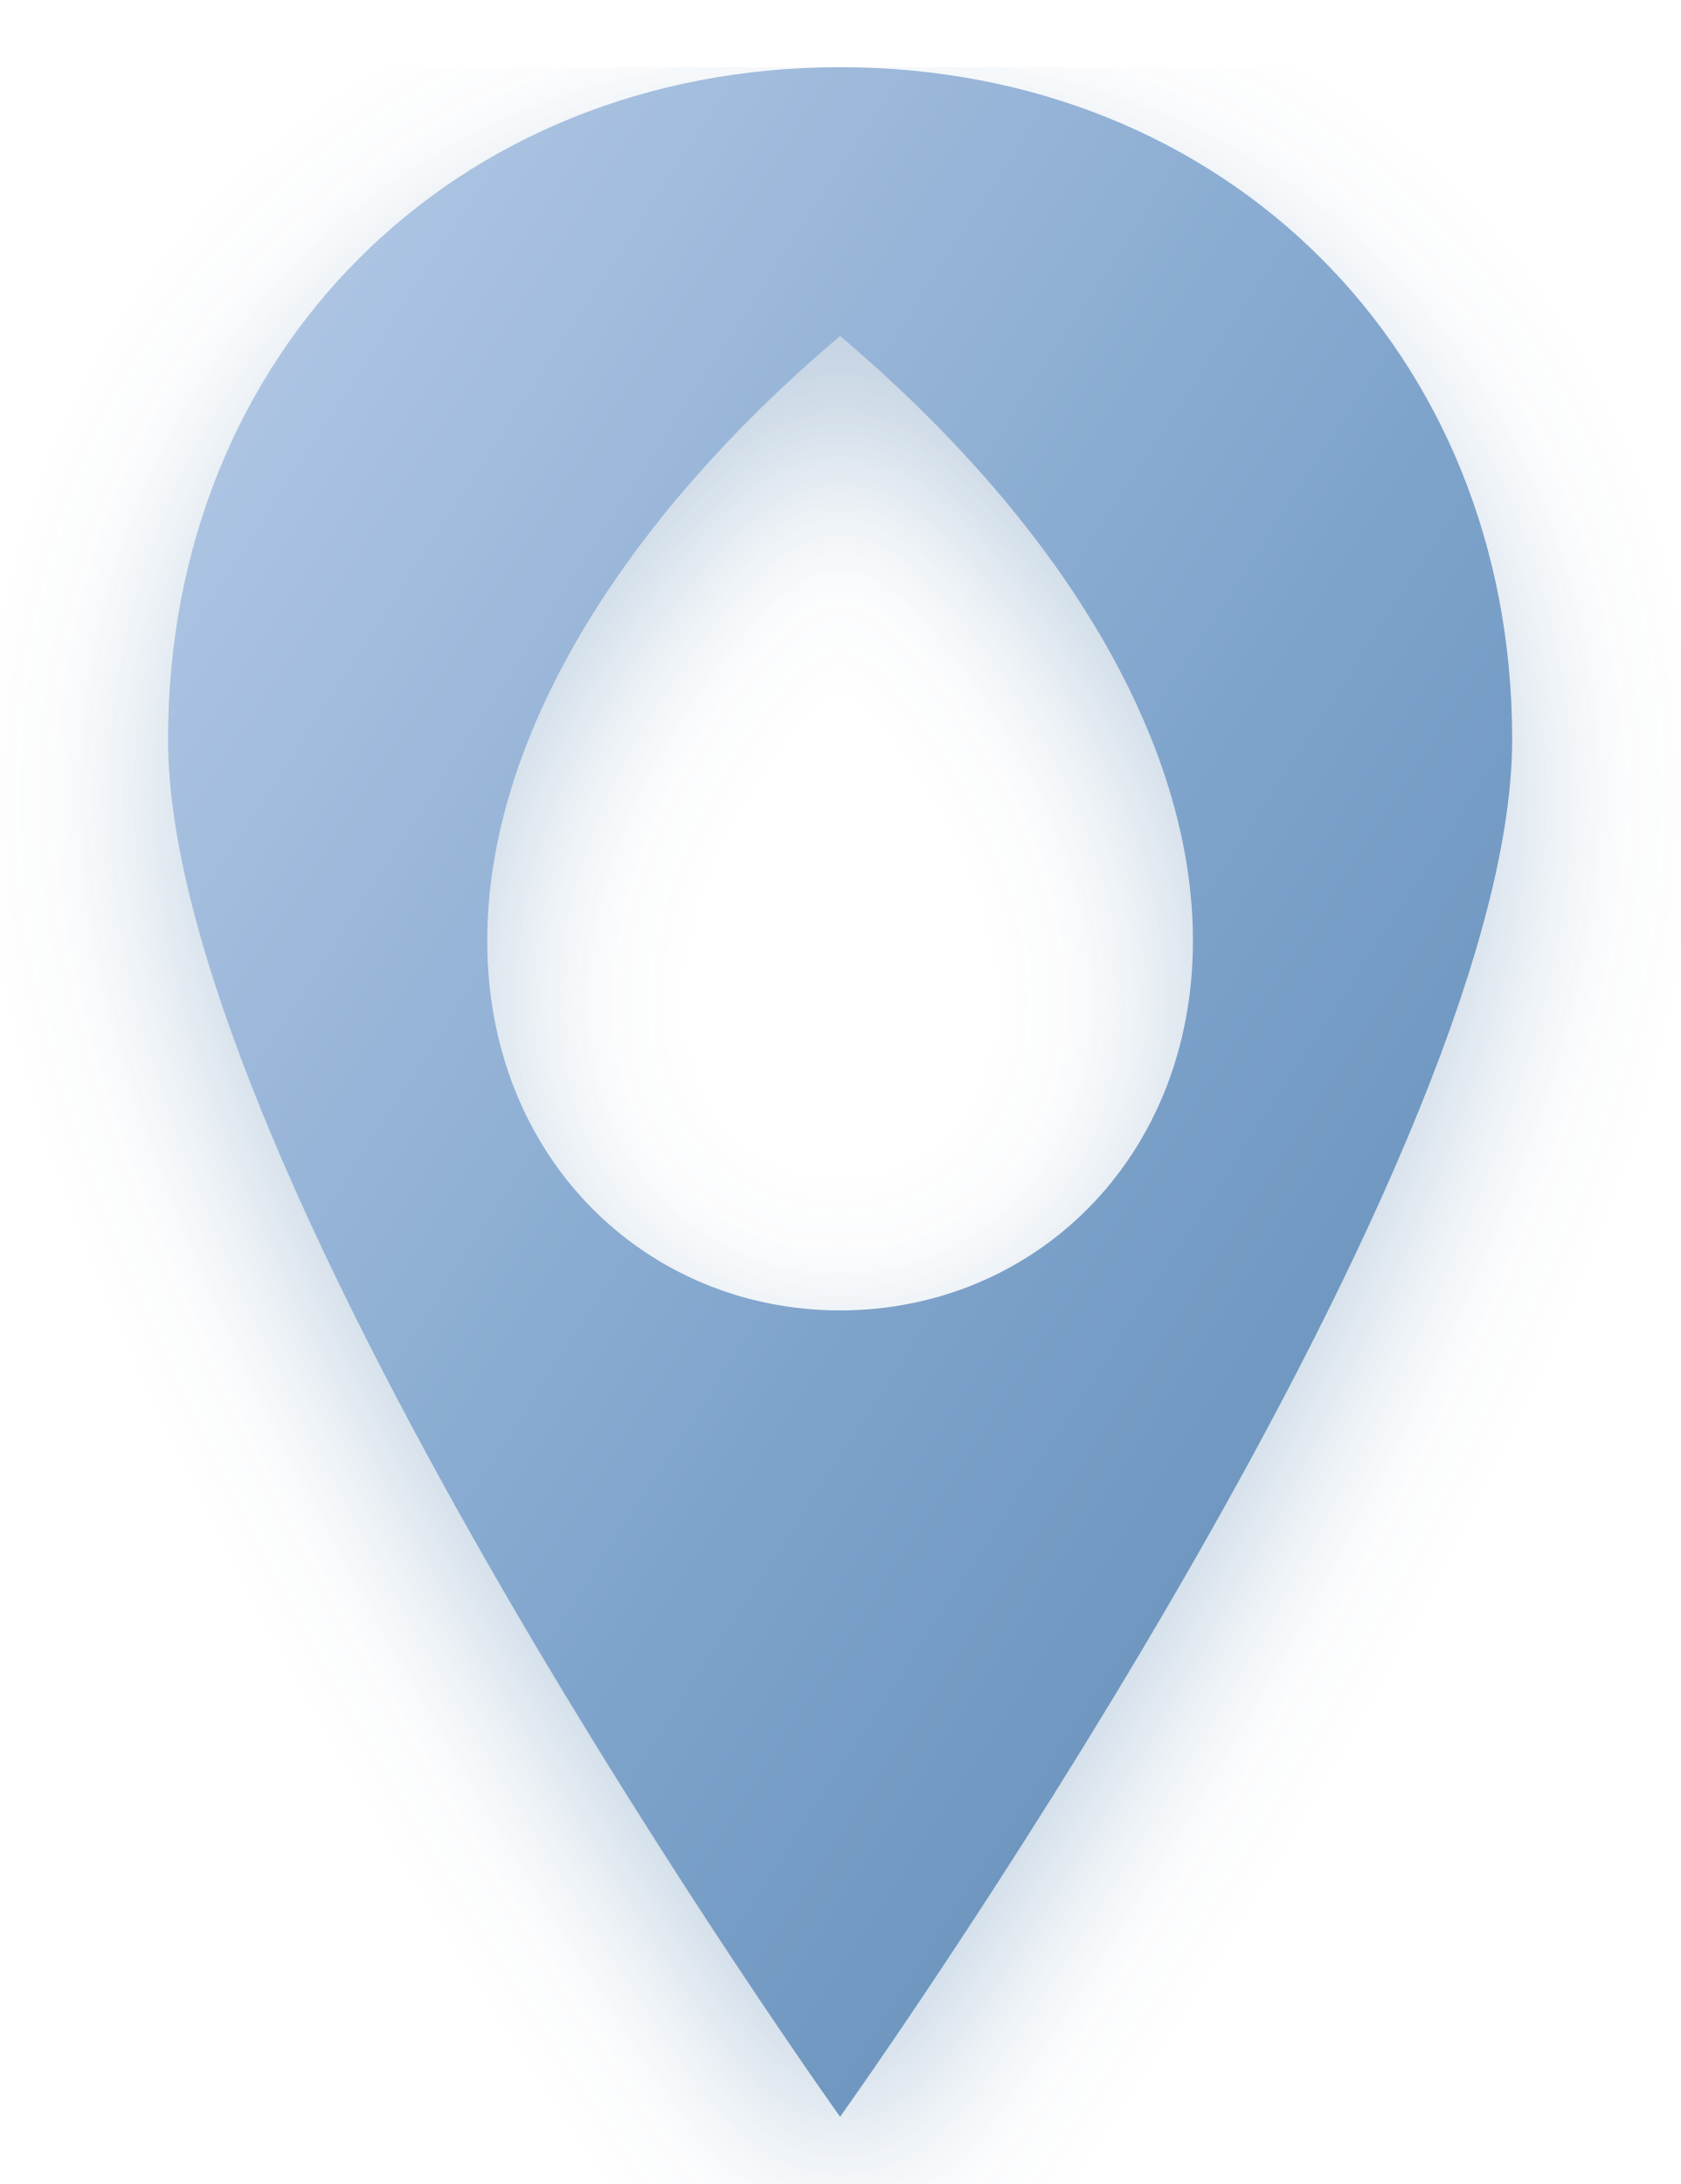
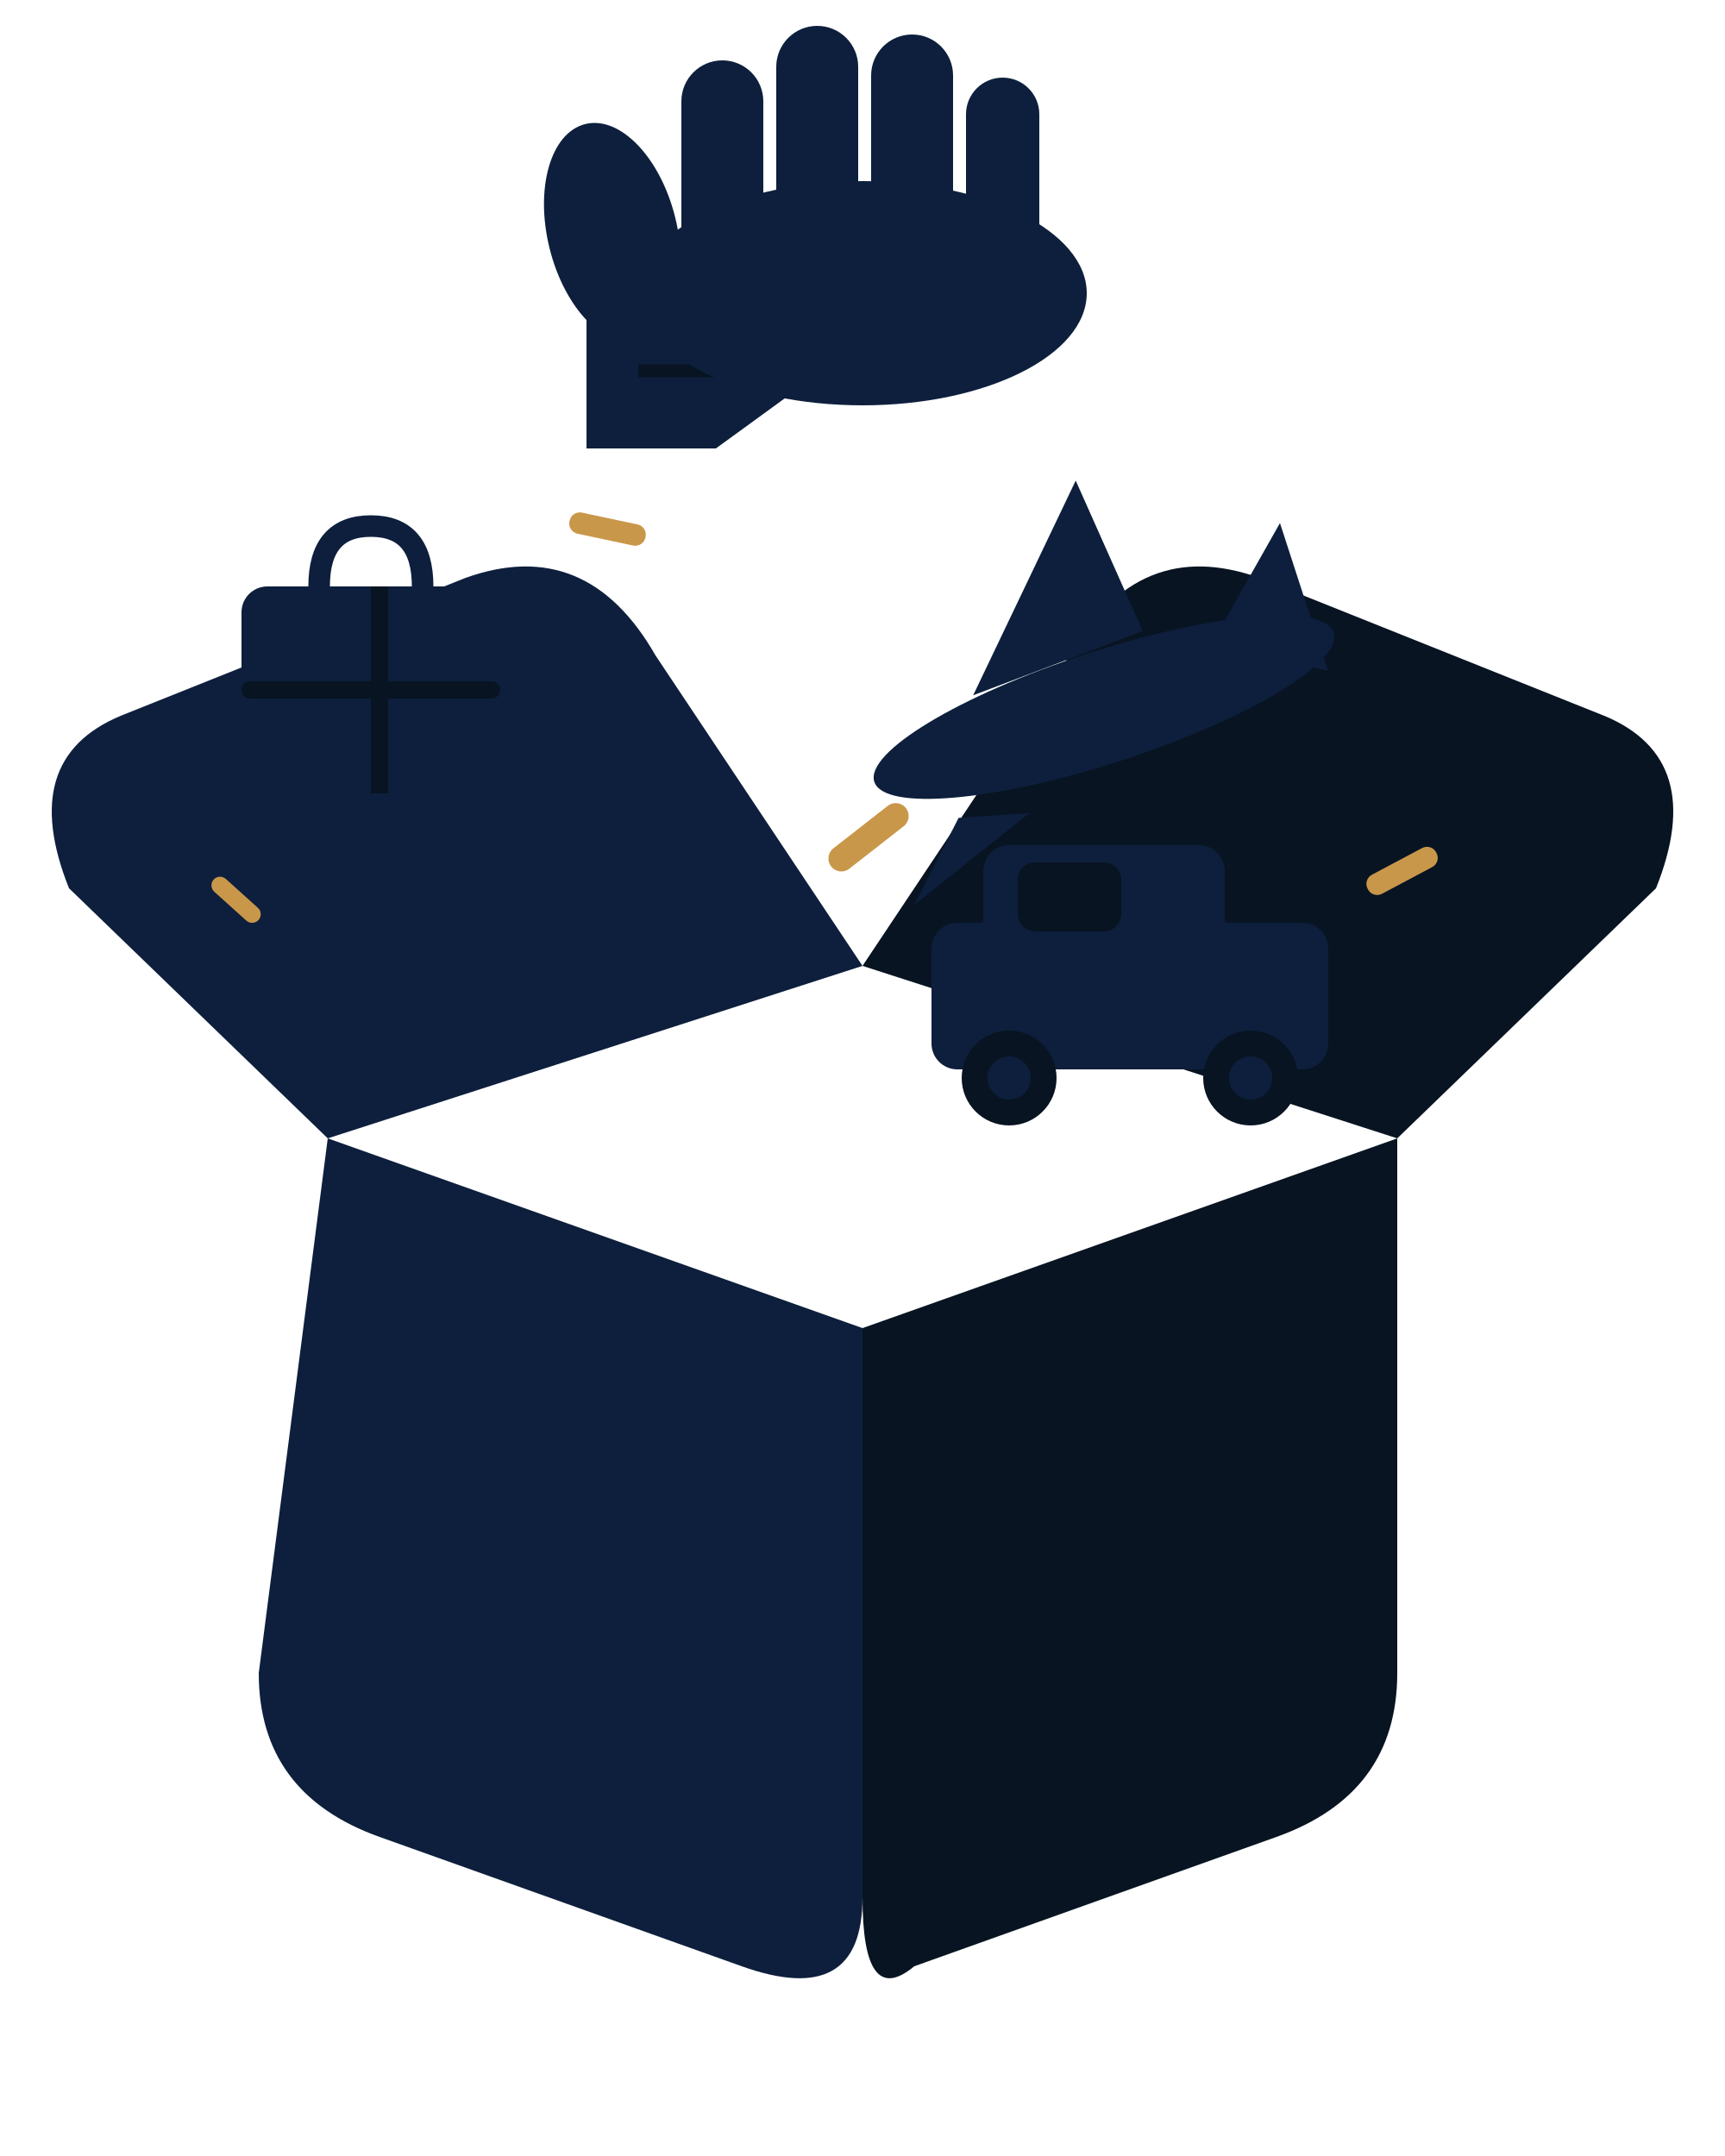
- <svg xmlns="http://www.w3.org/2000/svg" viewBox="0 0 100 130" fill="none">
-   <defs>
-     <linearGradient id="pinGrad" x1="0" y1="0" x2="1" y2="1">
-       <stop offset="0%" stop-color="#b8cce8" />
-       <stop offset="55%" stop-color="#7fa4cc" />
-       <stop offset="100%" stop-color="#5a87b0" />
-     </linearGradient>
-     <filter id="drop-shadow" x="-25%" y="-10%" width="150%" height="150%">
-       <feDropShadow dx="0" dy="4" stdDeviation="5" flood-color="rgba(90,135,176,0.38)" />
-     </filter>
-   </defs>
-   <path fill-rule="evenodd" clip-rule="evenodd" d="       M 50 4       C 27 4 10 21 10 44       C 10 70 50 126 50 126       C 50 126 90 70 90 44       C 90 21 73 4 50 4       Z        M 50 20       C 37 31 29 44 29 56       C 29 69 38.5 78 50 78       C 61.5 78 71 69 71 56       C 71 44 63 31 50 20       Z     " fill="url(#pinGrad)" filter="url(#drop-shadow)" />
+ <svg xmlns="http://www.w3.org/2000/svg" viewBox="0 0 200 250">
+   <path fill="#0d1f3c" d="M 38,132 L 100,112 L 76,76 Q 68,62 54,67 L 14,83 Q 2,88 8,103 Z" />
+   <path fill="#081422" d="M 100,112 L 162,132 L 192,103 Q 198,88 186,83 L 146,67 Q 132,62 124,76 Z" />
+   <path fill="#0d1f3c" d="M 38,132 L 100,154 L 100,220 Q 100,233 86,228 L 44,213 Q 30,208 30,194 Z" />
+   <path fill="#081422" d="M 100,154 L 162,132 L 162,194 Q 162,208 148,213 L 106,228 Q 100,233 100,220 Z" />
+   <rect fill="#0d1f3c" x="28" y="68" width="30" height="24" rx="3" />
+   <path fill="none" stroke="#0d1f3c" stroke-width="2.5" stroke-linecap="round" d="M 37,68 Q 37,61 43,61 Q 49,61 49,68" />
+   <rect fill="#081422" x="28" y="79" width="30" height="2" rx="1" />
+   <rect fill="#081422" x="43" y="68" width="2" height="24" />
+   <g transform="rotate(-18 128 82)" fill="#0d1f3c">
+     <ellipse cx="128" cy="82" rx="28" ry="6.5" />
+     <polygon points="114,76 133,56 135,75" />
+     <polygon points="142,79 154,68 154,86" />
+     <polygon points="108,89 100,97 116,91" />
+   </g>
+   <rect fill="#0d1f3c" x="108" y="107" width="46" height="17" rx="3" />
+   <rect fill="#0d1f3c" x="114" y="98" width="28" height="13" rx="3" />
+   <rect fill="#081422" x="118" y="100" width="12" height="8" rx="2" />
+   <circle fill="#081422" cx="117" cy="125" r="5.5" />
+   <circle fill="#0d1f3c" cx="117" cy="125" r="2.5" />
+   <circle fill="#081422" cx="145" cy="125" r="5.5" />
+   <circle fill="#0d1f3c" cx="145" cy="125" r="2.5" />
+   <polygon fill="#0d1f3c" points="68,52 68,30 94,30 94,44 83,52" />
+   <line x1="74" y1="37" x2="88" y2="37" stroke="#081422" stroke-width="1.5" />
+   <line x1="74" y1="43" x2="85" y2="43" stroke="#081422" stroke-width="1.5" />
+   <rect fill="#c9974a" x="95" y="96" width="11" height="3" rx="1.5" transform="rotate(-38 100 97)" />
+   <rect fill="#c9974a" x="66" y="60" width="9" height="2.5" rx="1.2" transform="rotate(12 70 61)" />
+   <rect fill="#c9974a" x="158" y="100" width="9" height="2.5" rx="1.2" transform="rotate(-28 162 101)" />
+   <rect fill="#c9974a" x="24" y="103" width="7" height="2" rx="1" transform="rotate(42 27 104)" />
+   <ellipse fill="#0d1f3c" cx="100" cy="34" rx="26" ry="13" />
+   <rect fill="#0d1f3c" x="79" y="7" width="9.5" height="30" rx="4.75" />
+   <rect fill="#0d1f3c" x="90" y="3" width="9.5" height="34" rx="4.75" />
+   <rect fill="#0d1f3c" x="101" y="4" width="9.5" height="33" rx="4.75" />
+   <rect fill="#0d1f3c" x="112" y="9" width="8.5" height="28" rx="4.25" />
+   <ellipse fill="#0d1f3c" cx="71" cy="27" rx="7.5" ry="13" transform="rotate(-14 71 27)" />
</svg>
